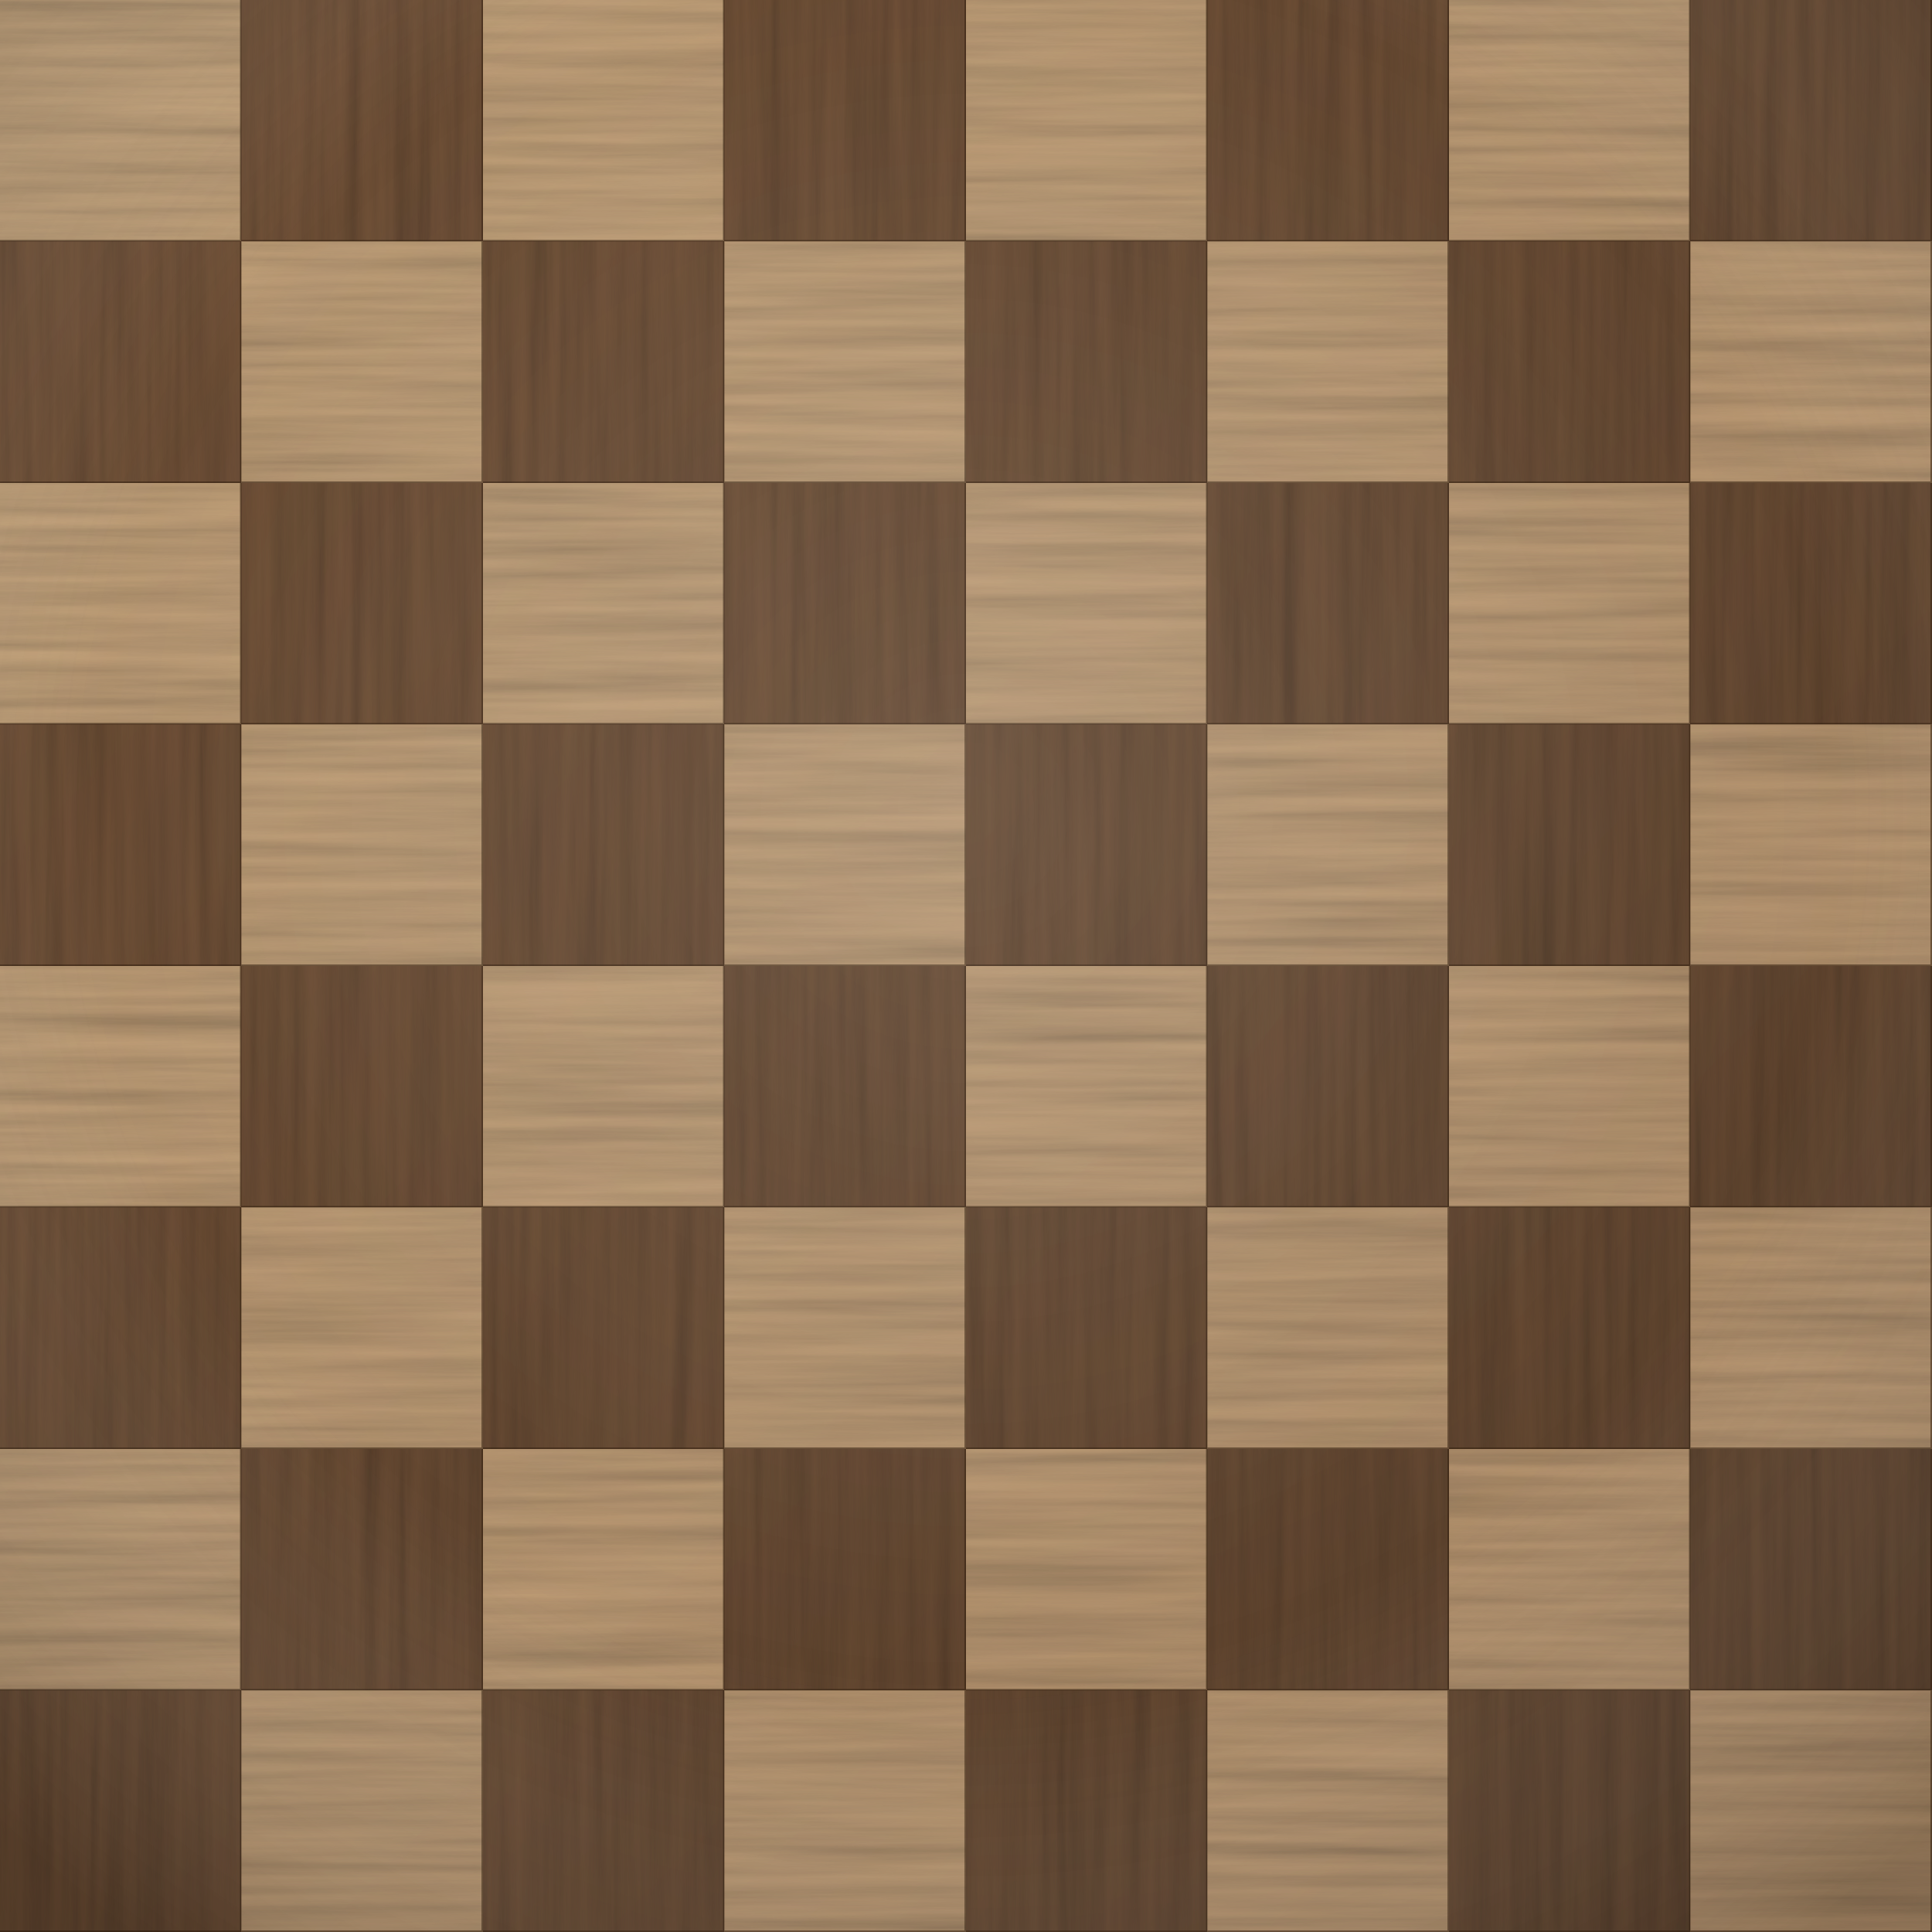
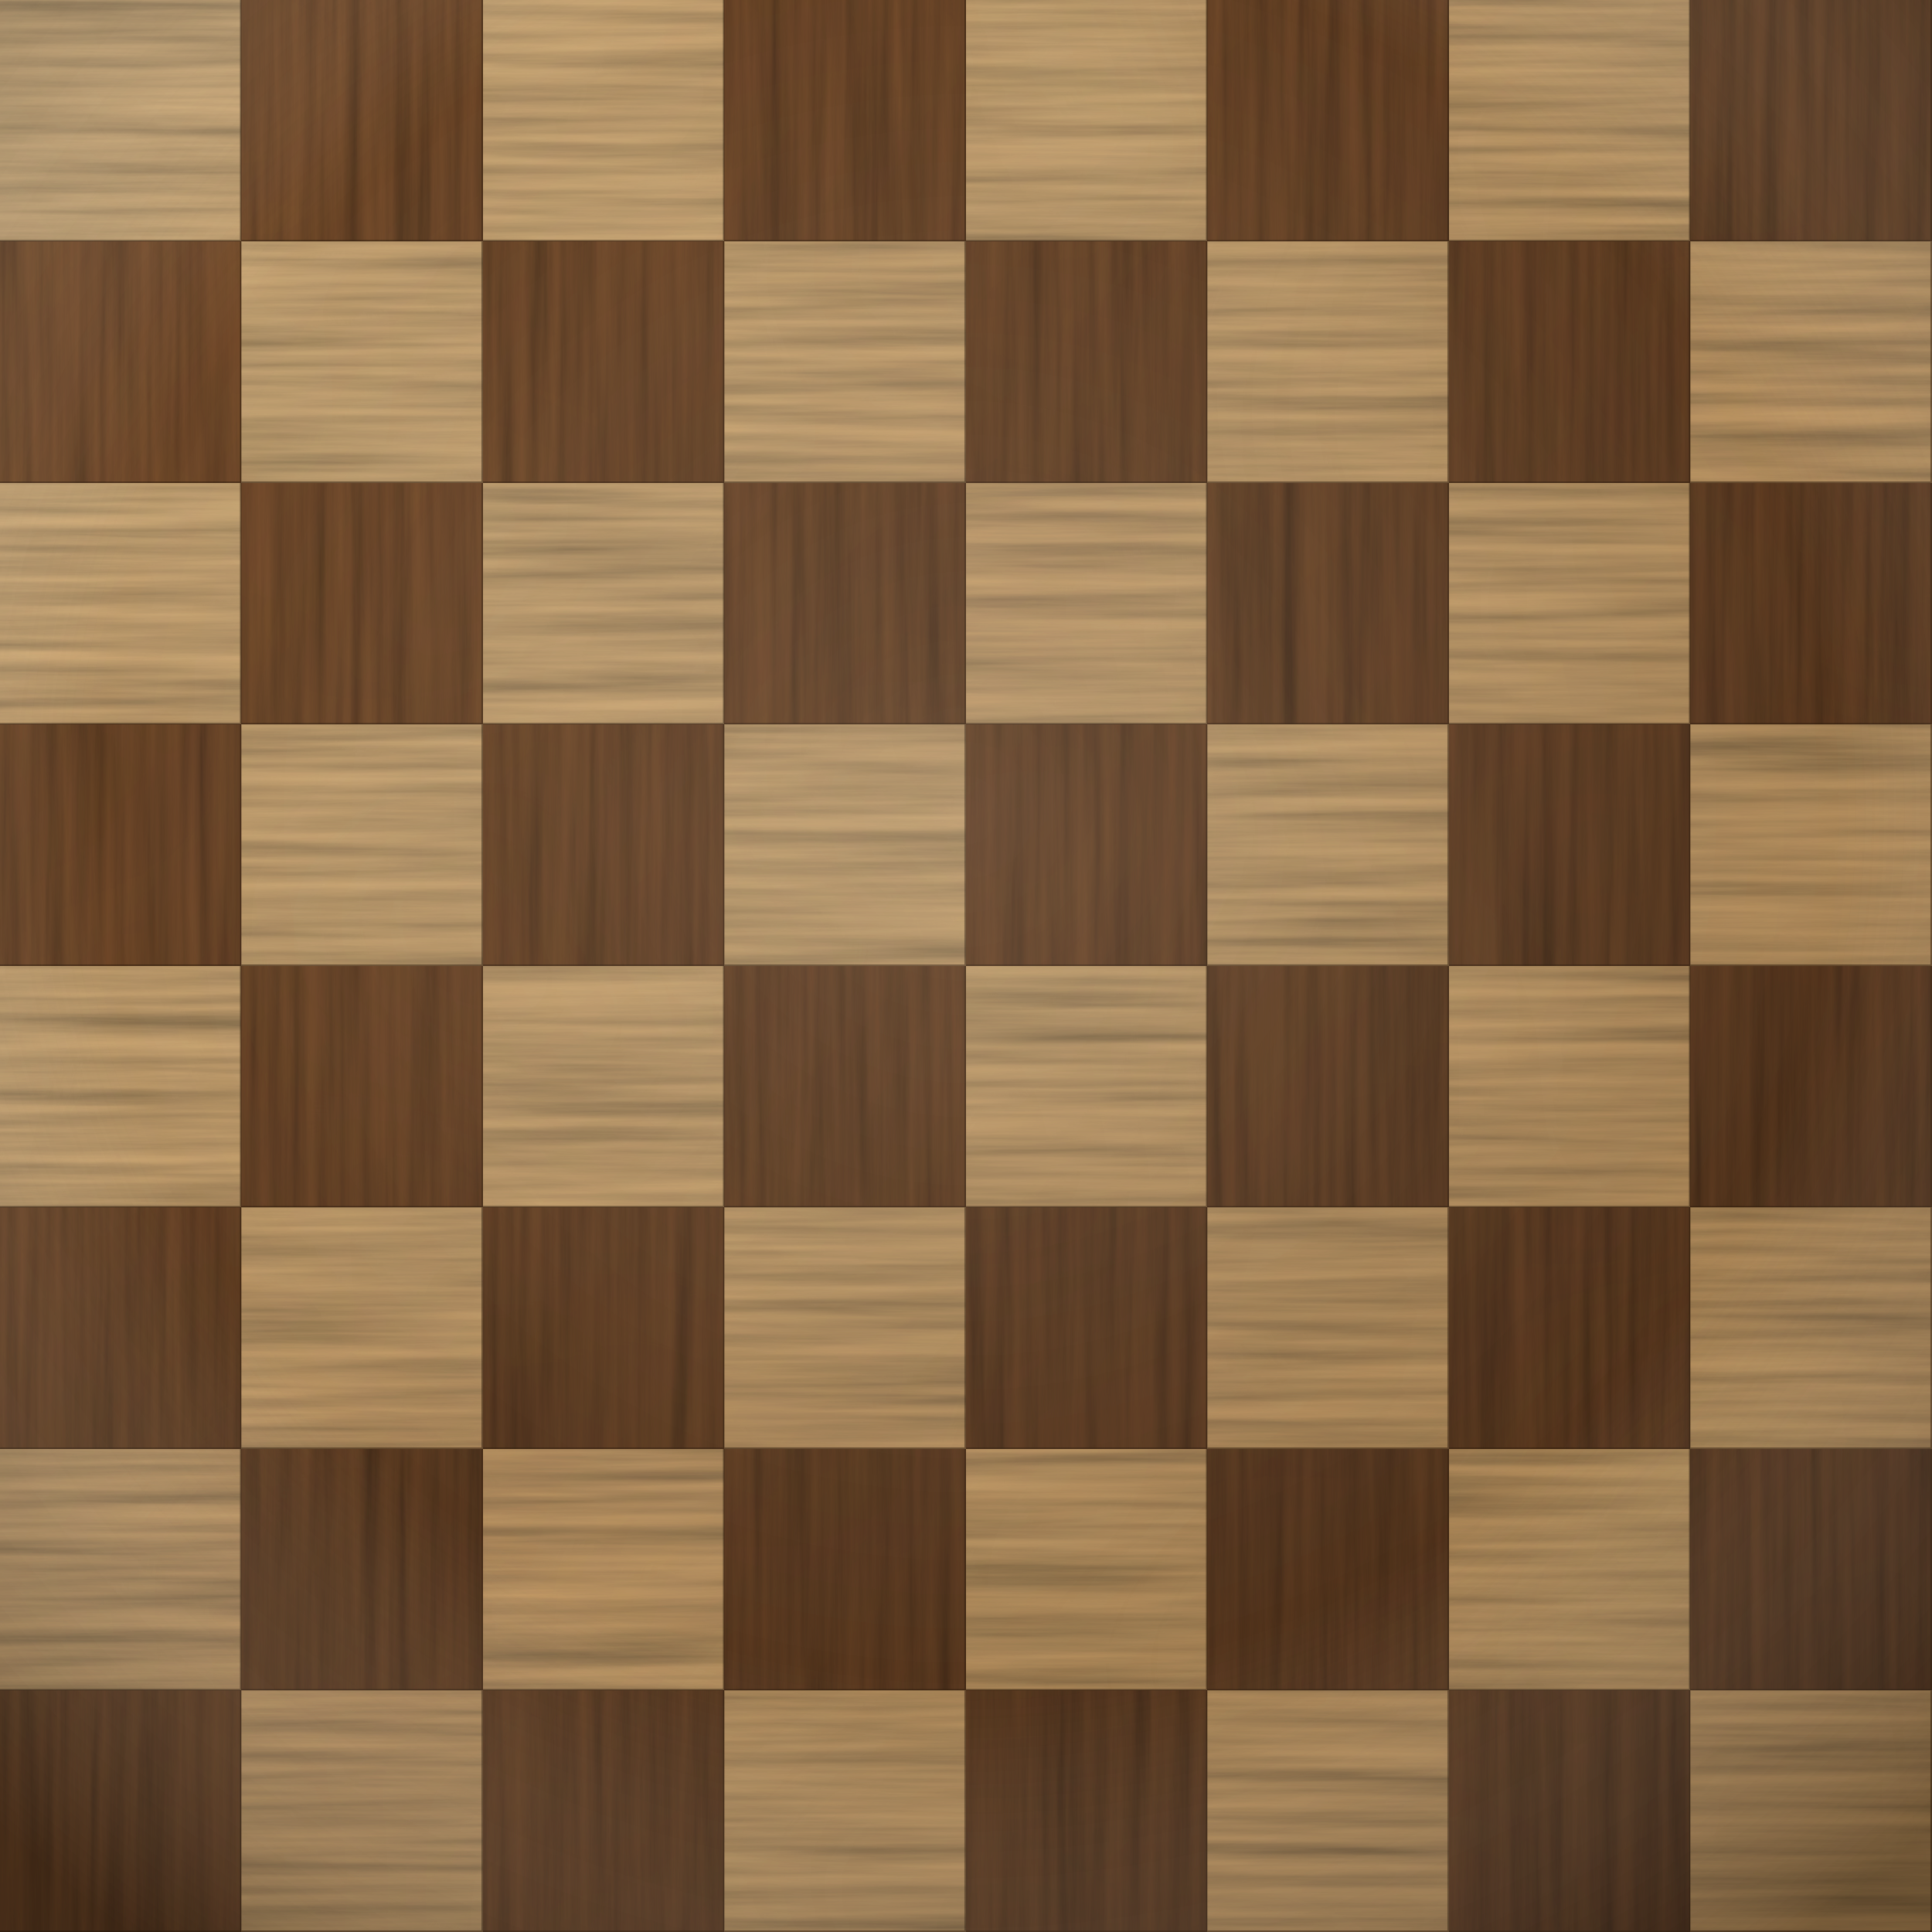
<svg xmlns="http://www.w3.org/2000/svg" viewBox="0 0 800 800" width="800" height="800" shape-rendering="crispEdges">
  <defs>
    <pattern id="pL" width="200" height="200" patternUnits="userSpaceOnUse">
      <rect width="200" height="200" fill="#000" />
      <rect x="0" y="0" width="100" height="100" fill="#fff" />
      <rect x="100" y="100" width="100" height="100" fill="#fff" />
    </pattern>
    <pattern id="pD" width="200" height="200" patternUnits="userSpaceOnUse">
      <rect width="200" height="200" fill="#000" />
      <rect x="100" y="0" width="100" height="100" fill="#fff" />
      <rect x="0" y="100" width="100" height="100" fill="#fff" />
    </pattern>
    <mask id="mL">
      <rect width="800" height="800" fill="url(#pL)" />
    </mask>
    <mask id="mD">
      <rect width="800" height="800" fill="url(#pD)" />
    </mask>
    <filter id="gH" x="0" y="0" width="100%" height="100%" color-interpolation-filters="sRGB">
      <feTurbulence type="fractalNoise" baseFrequency="0.006 0.16" numOctaves="5" seed="31" stitchTiles="stitch" />
      <feColorMatrix type="saturate" values="0" />
      <feComponentTransfer>
        <feFuncA type="linear" slope="1" />
      </feComponentTransfer>
    </filter>
    <filter id="gV" x="0" y="0" width="100%" height="100%" color-interpolation-filters="sRGB">
      <feTurbulence type="fractalNoise" baseFrequency="0.16 0.006" numOctaves="5" seed="31" stitchTiles="stitch" />
      <feColorMatrix type="saturate" values="0" />
      <feComponentTransfer>
        <feFuncA type="linear" slope="1" />
      </feComponentTransfer>
    </filter>
+     <filter id="mb" x="0" y="0" width="100%" height="100%" color-interpolation-filters="sRGB">
+       <feTurbulence type="fractalNoise" baseFrequency="0.004" numOctaves="2" seed="63" stitchTiles="stitch" />
+       <feColorMatrix type="saturate" values="0" />
+     </filter>
    <linearGradient id="lgL" x1="0" y1="0" x2="1" y2="1">
-       <stop offset="0" stop-color="#cdae86" stop-opacity=".48" />
-       <stop offset="1" stop-color="#a58363" stop-opacity=".48" />
+       <stop offset="0" stop-color="#dcb884" stop-opacity=".85" />
+       <stop offset="1" stop-color="#a87f4d" stop-opacity=".85" />
    </linearGradient>
    <linearGradient id="lgD" x1="0" y1="0" x2="1" y2="1">
-       <stop offset="0" stop-color="#7d5a3e" stop-opacity=".48" />
-       <stop offset="1" stop-color="#4f3826" stop-opacity=".48" />
+       <stop offset="0" stop-color="#82552f" stop-opacity=".85" />
+       <stop offset="1" stop-color="#4d2f18" stop-opacity=".85" />
    </linearGradient>
    <pattern id="grid" width="100" height="100" patternUnits="userSpaceOnUse">
      <path d="M100 0V100M0 100H100" fill="none" stroke="rgba(48,28,12,.55)" stroke-width="1.4" />
    </pattern>
    <radialGradient id="vig" cx="50%" cy="42%" r="72%">
      <stop offset="0" stop-color="#fff" stop-opacity="0.1" />
      <stop offset=".62" stop-color="#fff" stop-opacity="0" />
-       <stop offset="1" stop-color="#000" stop-opacity=".16" />
+       <stop offset="1" stop-color="#000" stop-opacity=".26" />
    </radialGradient>
  </defs>
  <g mask="url(#mL)">
-     <rect width="800" height="800" fill="#bb9a72" />
+     <rect width="800" height="800" fill="#c8a06a" />
    <rect width="800" height="800" fill="url(#lgL)" />
-     <rect width="800" height="800" filter="url(#gH)" opacity="0.34" style="mix-blend-mode:multiply" />
+     <rect width="800" height="800" filter="url(#gH)" opacity="0.55" style="mix-blend-mode:multiply" />
  </g>
  <g mask="url(#mD)">
-     <rect width="800" height="800" fill="#6b4c34" />
+     <rect width="800" height="800" fill="#6d4526" />
    <rect width="800" height="800" fill="url(#lgD)" />
-     <rect width="800" height="800" filter="url(#gV)" opacity="0.34" style="mix-blend-mode:multiply" />
+     <rect width="800" height="800" filter="url(#gV)" opacity="0.55" style="mix-blend-mode:multiply" />
  </g>
+   <rect width="800" height="800" filter="url(#mb)" opacity="0.14" style="mix-blend-mode:overlay" />
  <rect width="800" height="800" fill="url(#grid)" />
  <rect width="800" height="800" fill="url(#vig)" />
</svg>
